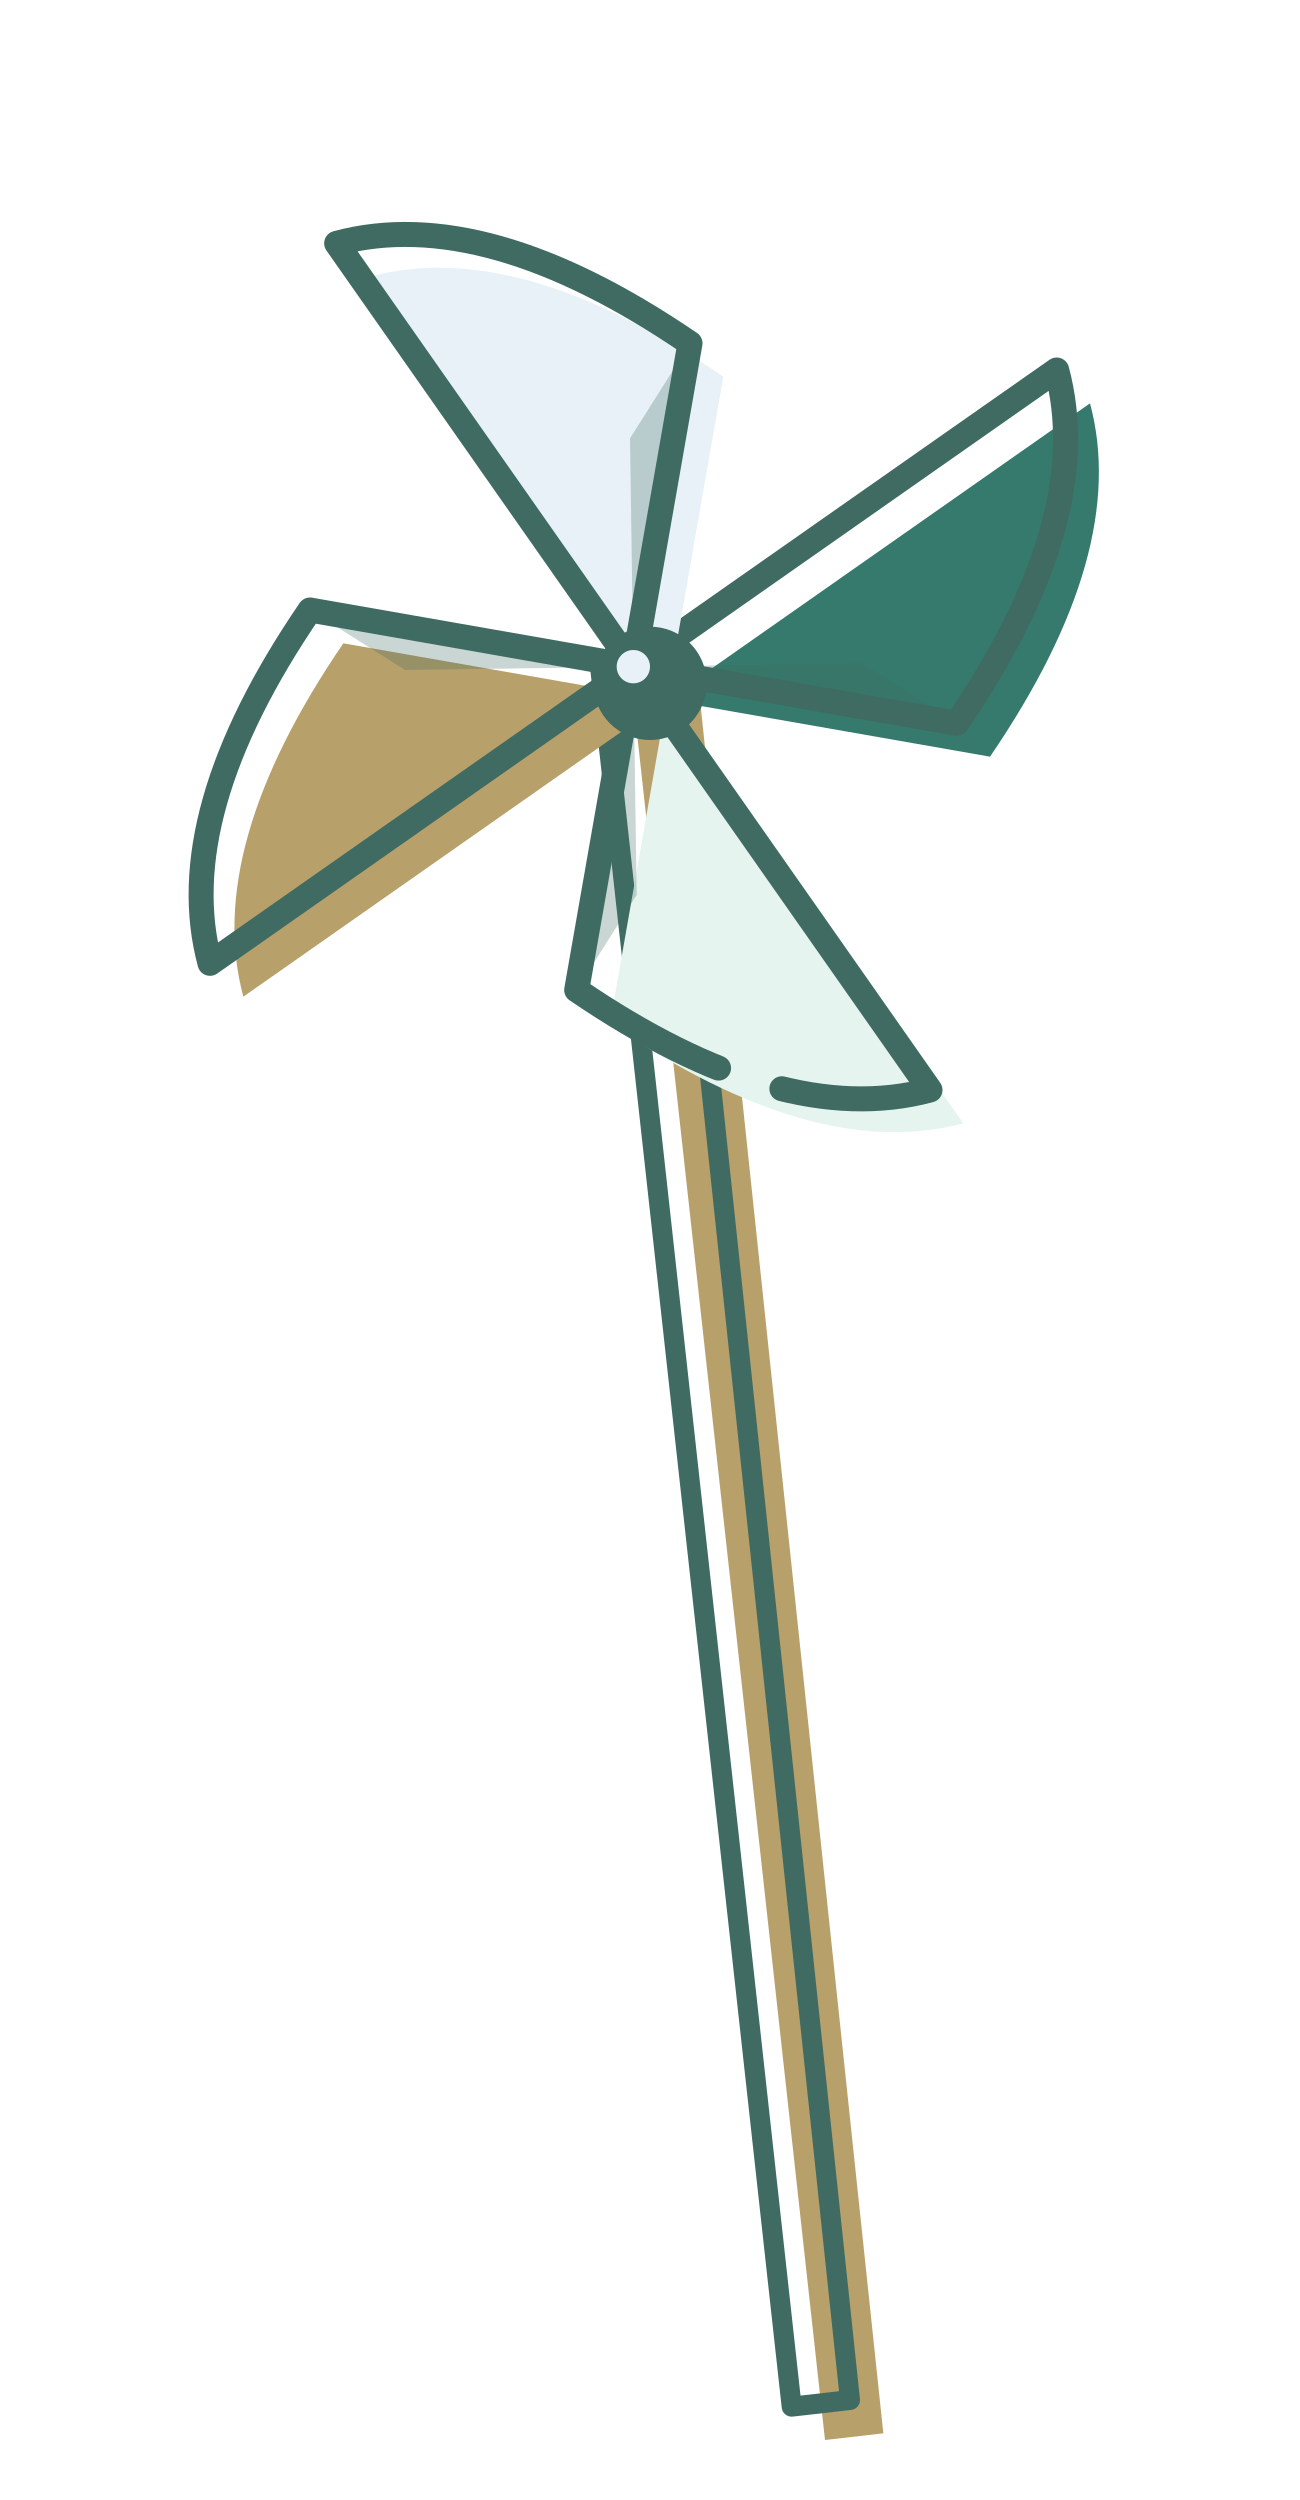
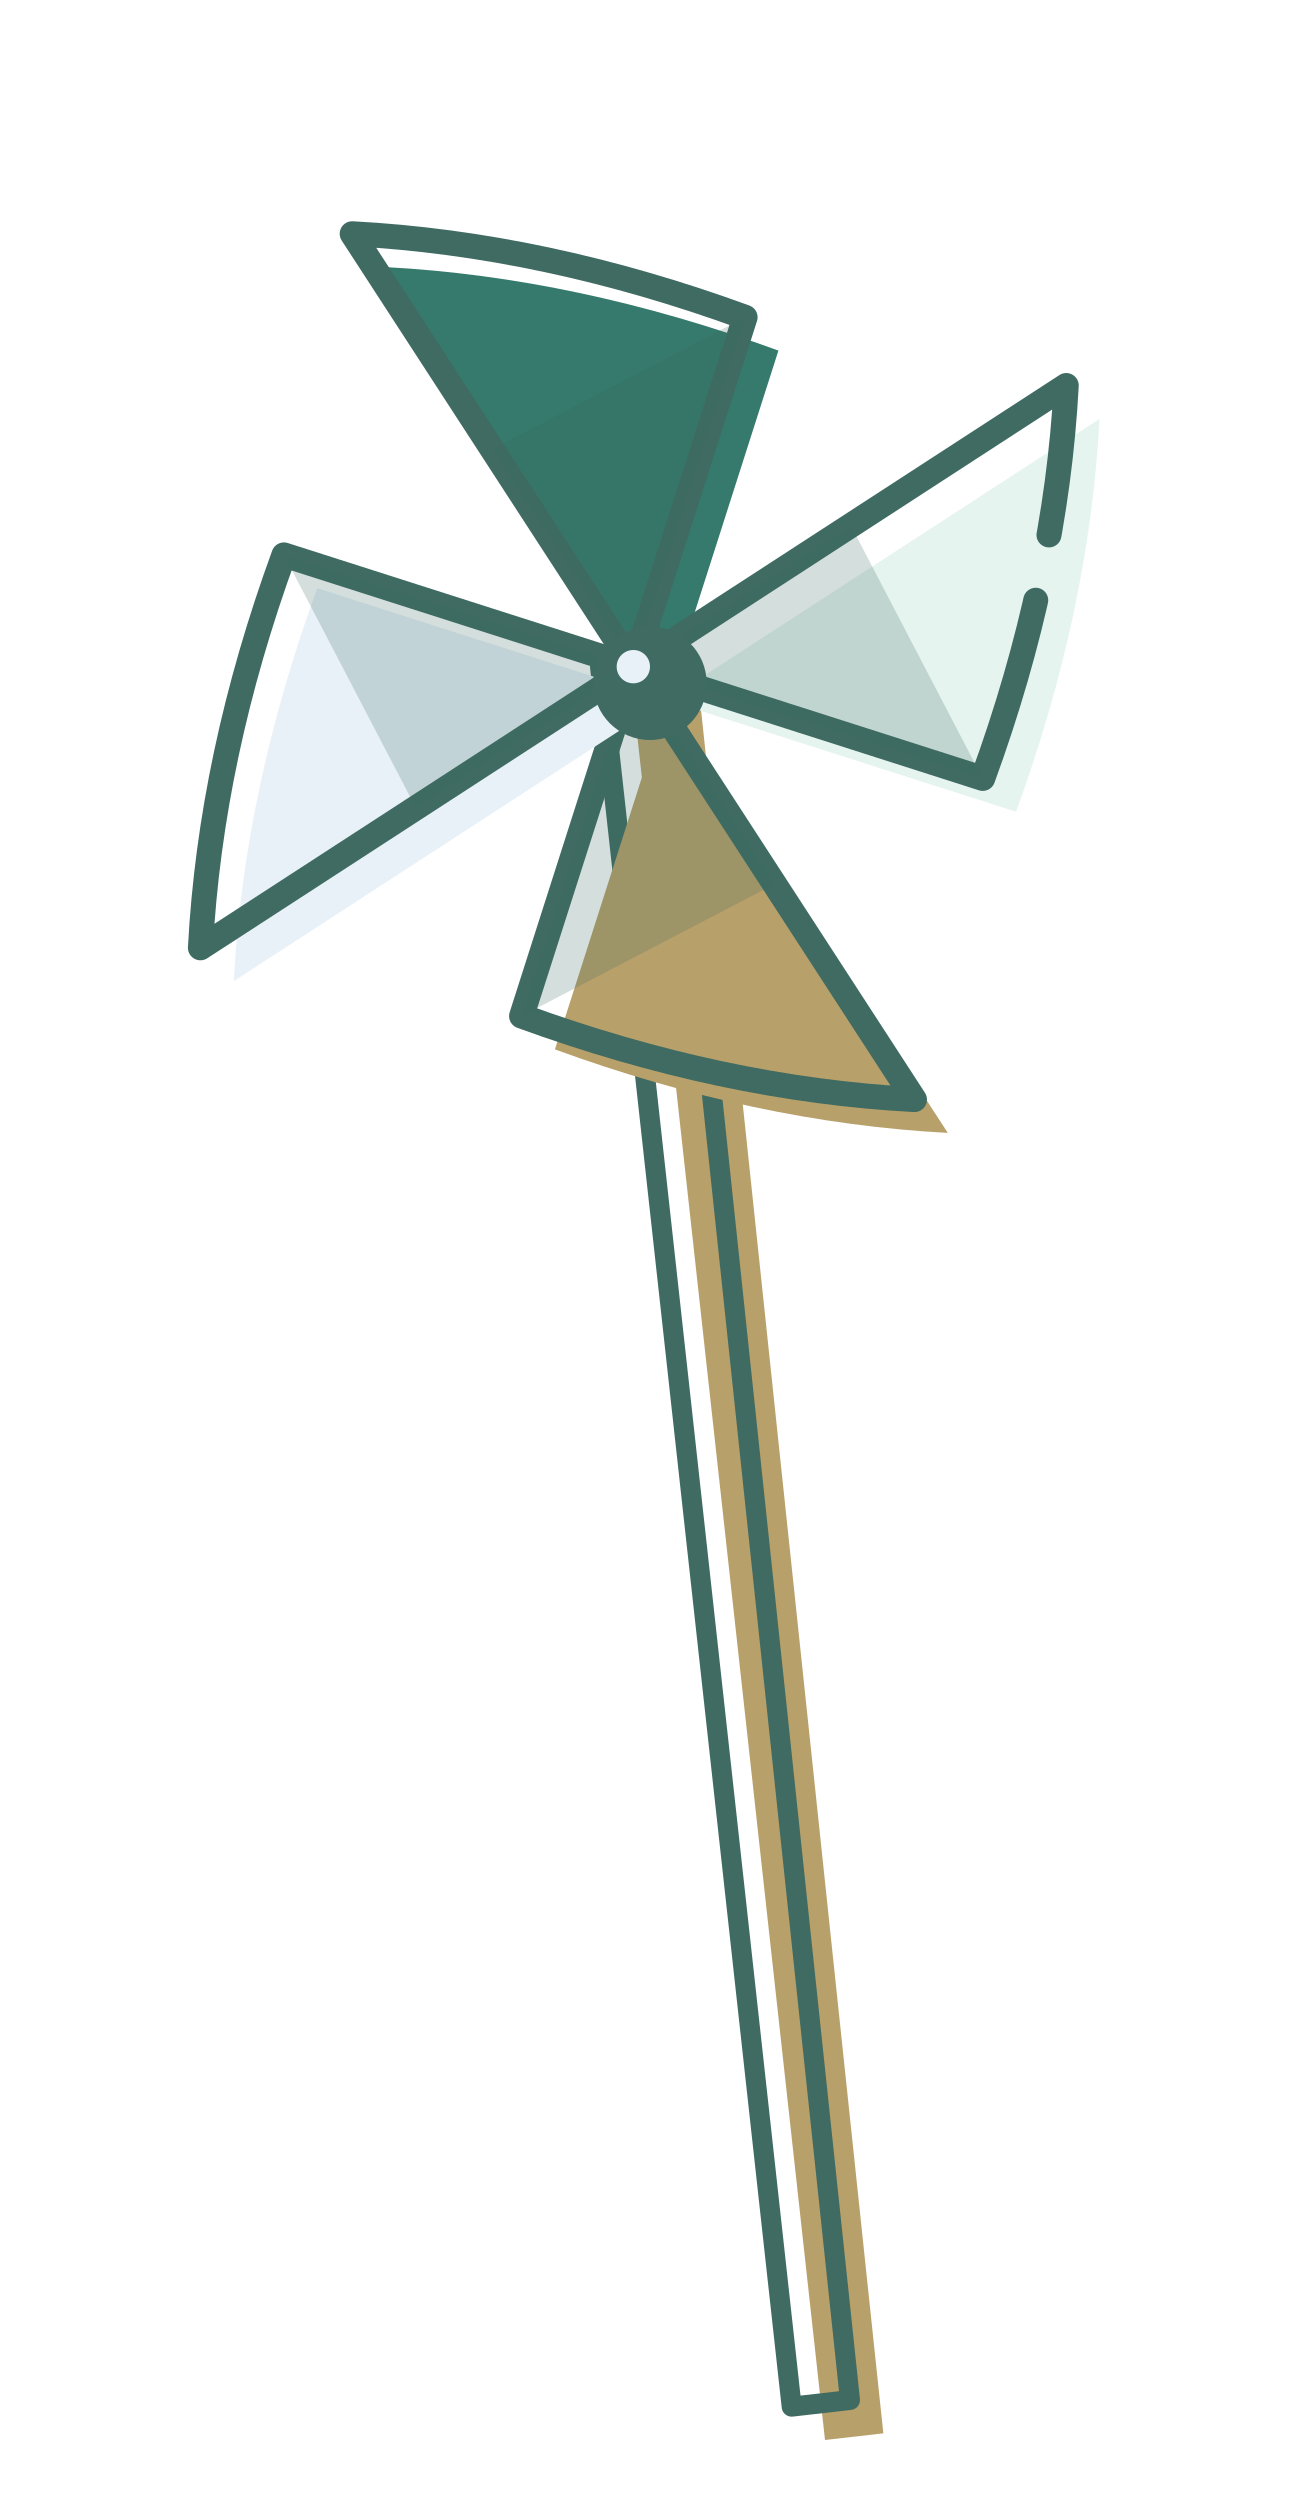
<svg xmlns="http://www.w3.org/2000/svg" viewBox="0 0 78 150" width="78" height="150" fill="none" stroke-linecap="round" stroke-linejoin="round">
  <path d="M36 40L40 40L51 144L47.5 144.4Z" fill="#B8A06A" transform="translate(2 2)" />
  <path d="M36 40L40 40L51 144L47.5 144.4Z" fill="none" stroke="#3F6B62" stroke-width="1.2" />
-   <path d="M38 40L63.4 22.2Q65.8 31.1 57.4 43.4Z" fill="#357A6C" transform="translate(2 2)" />
-   <path d="M38 40L63.4 22.2Q65.8 31.1 57.4 43.4Z" fill="none" stroke="#3F6B62" stroke-width="1.5" />
-   <path d="M38 40L57.4 43.4L51.7 39.8Z" fill="#3F6B62" fill-opacity=".28" />
-   <path d="M38 40L55.8 65.4Q46.9 67.8 34.6 59.4Z" fill="#E6F4EF" transform="translate(2 2)" />
-   <path d="M38 40L55.8 65.4Q46.9 67.8 34.6 59.4Z" fill="none" stroke="#3F6B62" stroke-width="1.5" pathLength="100" stroke-dasharray="40 4 100" />
-   <path d="M38 40L34.6 59.4L38.2 53.7Z" fill="#3F6B62" fill-opacity=".28" />
-   <path d="M38 40L12.6 57.8Q10.2 48.9 18.6 36.6Z" fill="#B8A06A" transform="translate(2 2)" />
-   <path d="M38 40L12.6 57.8Q10.2 48.9 18.6 36.6Z" fill="none" stroke="#3F6B62" stroke-width="1.5" />
-   <path d="M38 40L18.6 36.6L24.3 40.2Z" fill="#3F6B62" fill-opacity=".28" />
-   <path d="M38 40L20.2 14.6Q29.1 12.2 41.4 20.6Z" fill="#E8F1F8" transform="translate(2 2)" />
-   <path d="M38 40L20.2 14.6Q29.1 12.2 41.4 20.6Z" fill="none" stroke="#3F6B62" stroke-width="1.5" />
-   <path d="M38 40L41.4 20.6L37.8 26.3Z" fill="#3F6B62" fill-opacity=".28" />
+   <path d="M38 40L16.1 18.1Q27.5 16.3 40.2 18.1Z" fill="#357A6C" transform="translate(2 2) rotate(12 38 40)" />
+   <path d="M38 40L16.1 18.1Q27.5 16.3 40.2 18.1Z" fill="none" stroke="#3F6B62" stroke-width="1.5" transform="rotate(12 38 40)" />
+   <path d="M38 40L40.2 18.1L27 29Z" fill="#3F6B62" fill-opacity=".22" transform="rotate(12 38 40)" />
+   <path d="M38 40L59.9 18.1Q61.7 29.5 59.9 42.2Z" fill="#E6F4EF" transform="translate(2 2) rotate(12 38 40)" />
+   <path d="M38 40L59.9 18.1Q61.7 29.5 59.9 42.2Z" fill="none" stroke="#3F6B62" stroke-width="1.5" transform="rotate(12 38 40)" pathLength="100" stroke-dasharray="40 4 100" />
+   <path d="M38 40L59.9 42.2L49 29Z" fill="#3F6B62" fill-opacity=".22" transform="rotate(12 38 40)" />
+   <path d="M38 40L59.9 61.9Q48.5 63.7 35.8 61.9Z" fill="#B8A06A" transform="translate(2 2) rotate(12 38 40)" />
+   <path d="M38 40L59.9 61.9Q48.5 63.7 35.8 61.9Z" fill="none" stroke="#3F6B62" stroke-width="1.5" transform="rotate(12 38 40)" />
+   <path d="M38 40L35.8 61.9L49 51Z" fill="#3F6B62" fill-opacity=".22" transform="rotate(12 38 40)" />
+   <path d="M38 40L16.1 61.9Q14.3 50.5 16.1 37.8Z" fill="#E8F1F8" transform="translate(2 2) rotate(12 38 40)" />
+   <path d="M38 40L16.1 61.9Q14.3 50.5 16.1 37.8Z" fill="none" stroke="#3F6B62" stroke-width="1.5" transform="rotate(12 38 40)" />
+   <path d="M38 40L16.1 37.8L27 51Z" fill="#3F6B62" fill-opacity=".22" transform="rotate(12 38 40)" />
  <circle cx="39" cy="41" r="3.4" fill="#3F6B62" />
  <circle cx="38" cy="40" r="1" fill="#E8F1F8" />
</svg>
